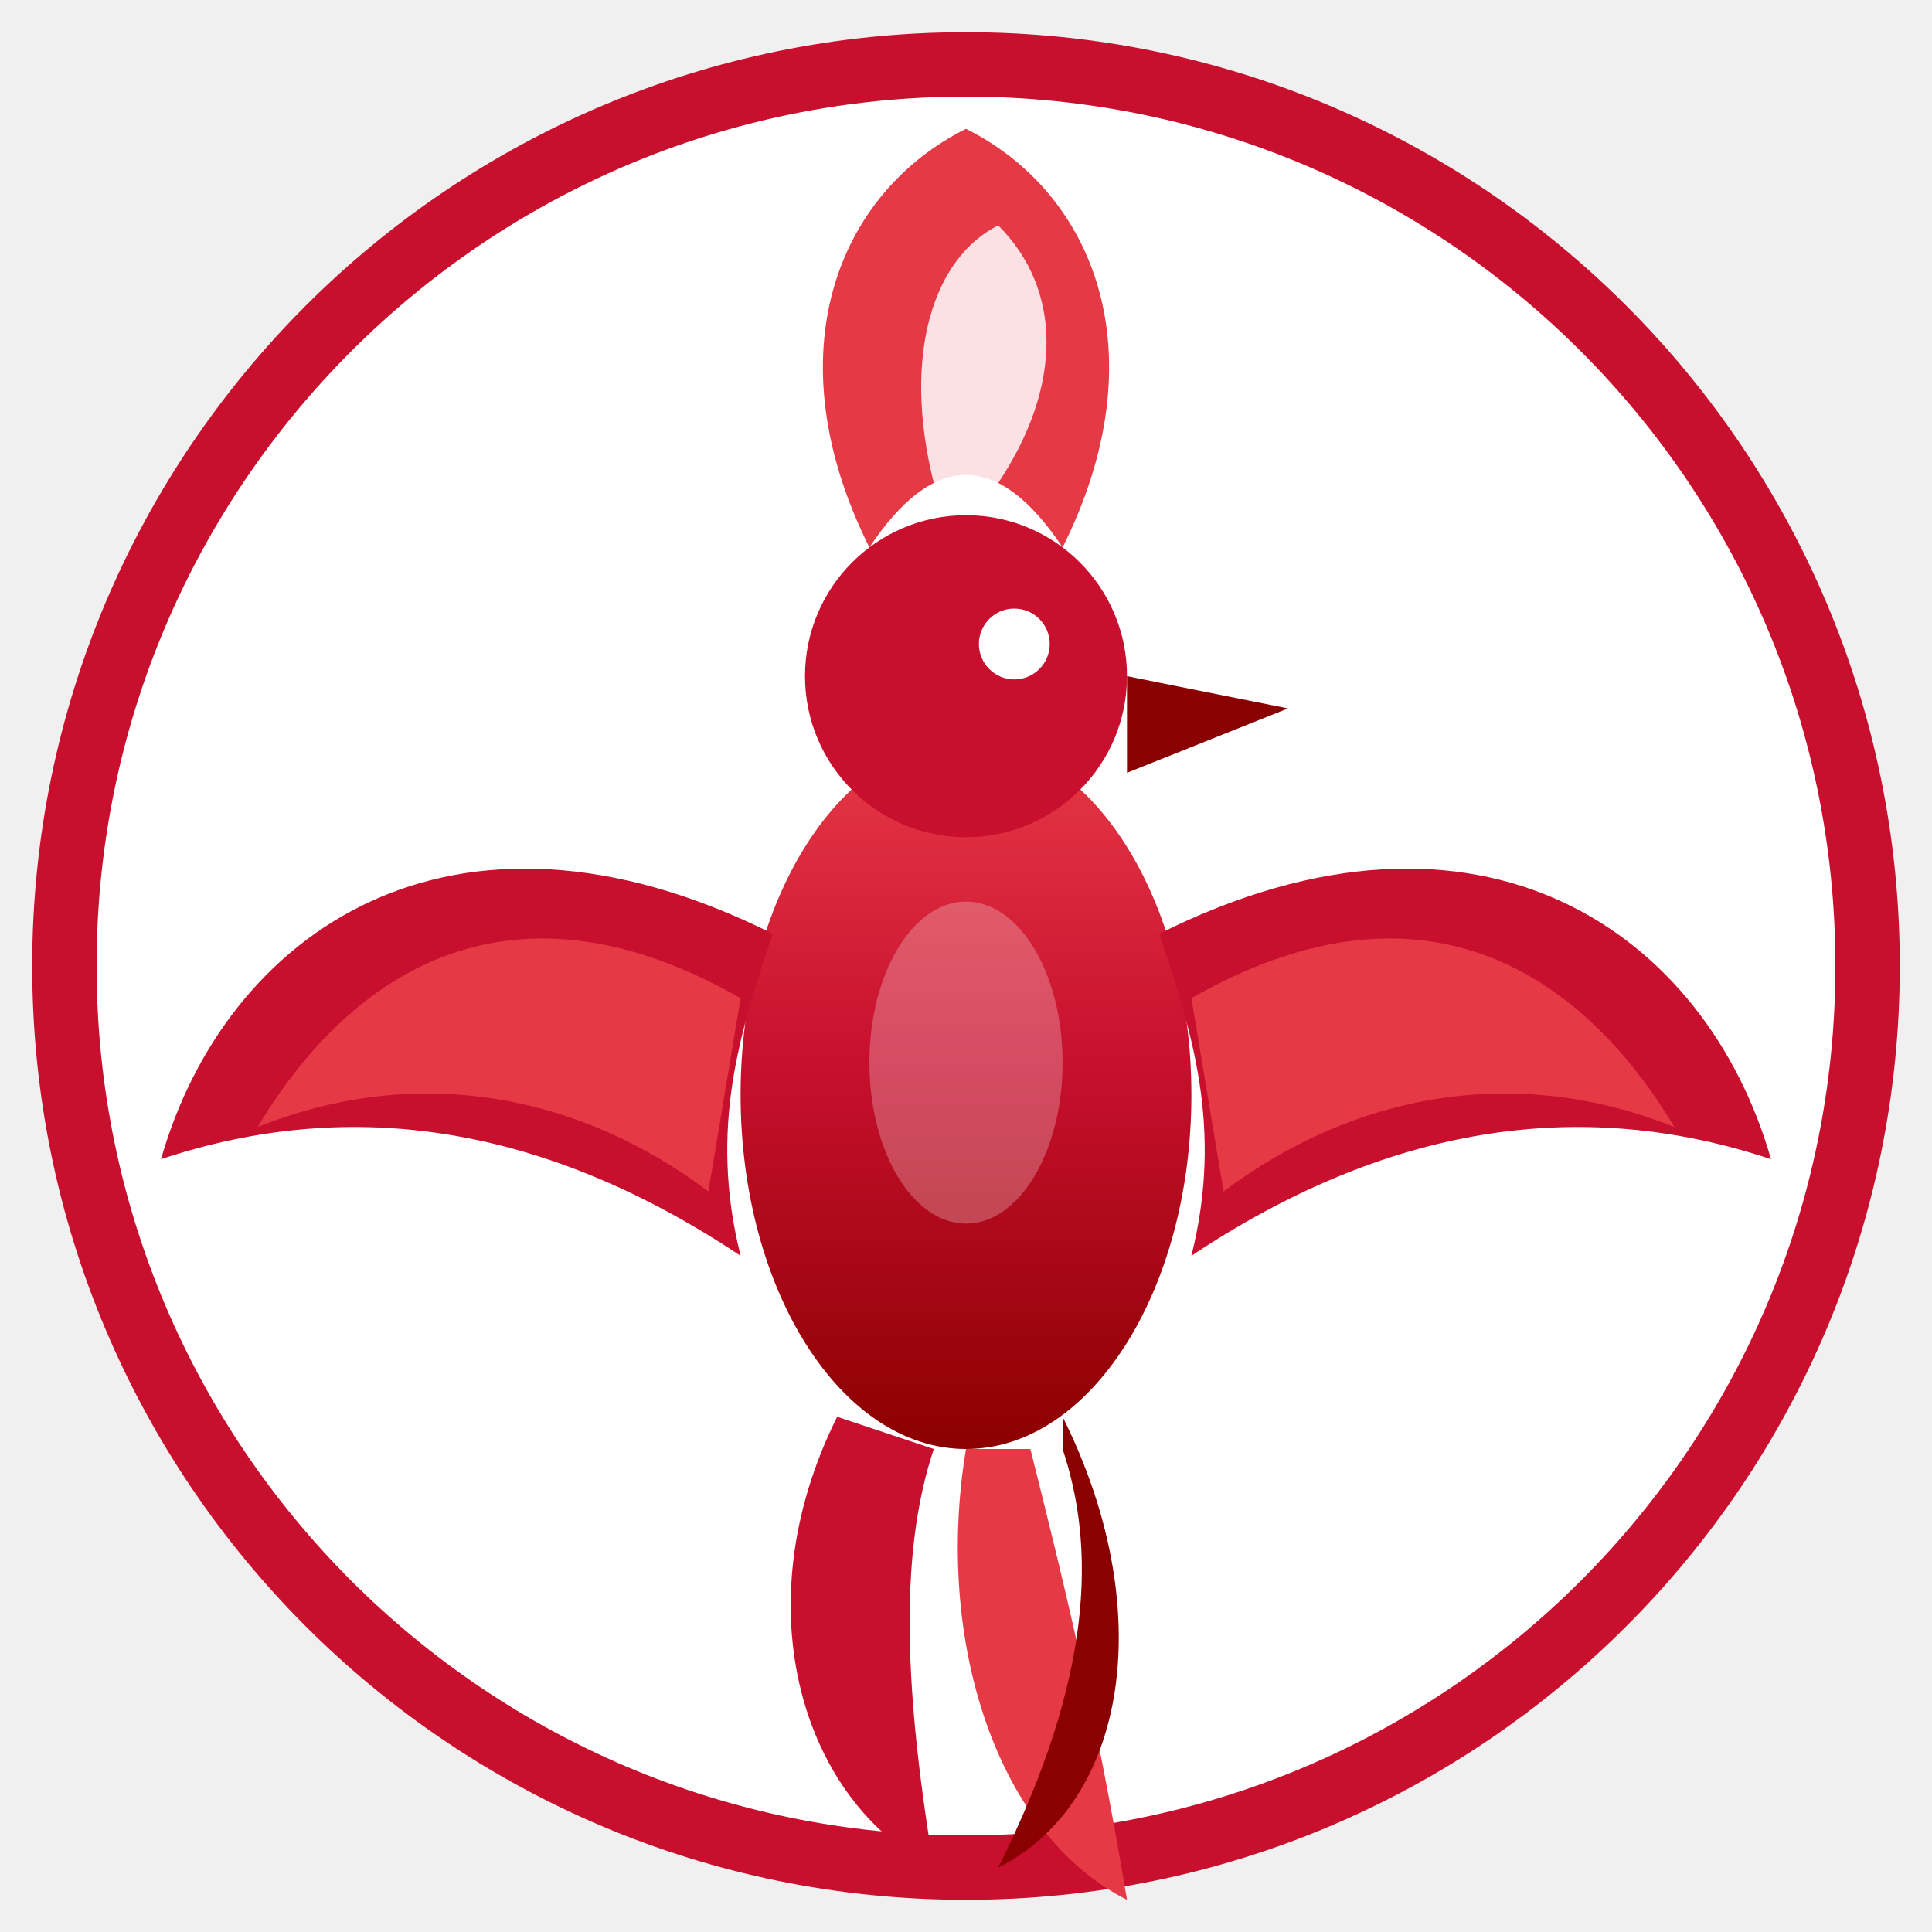
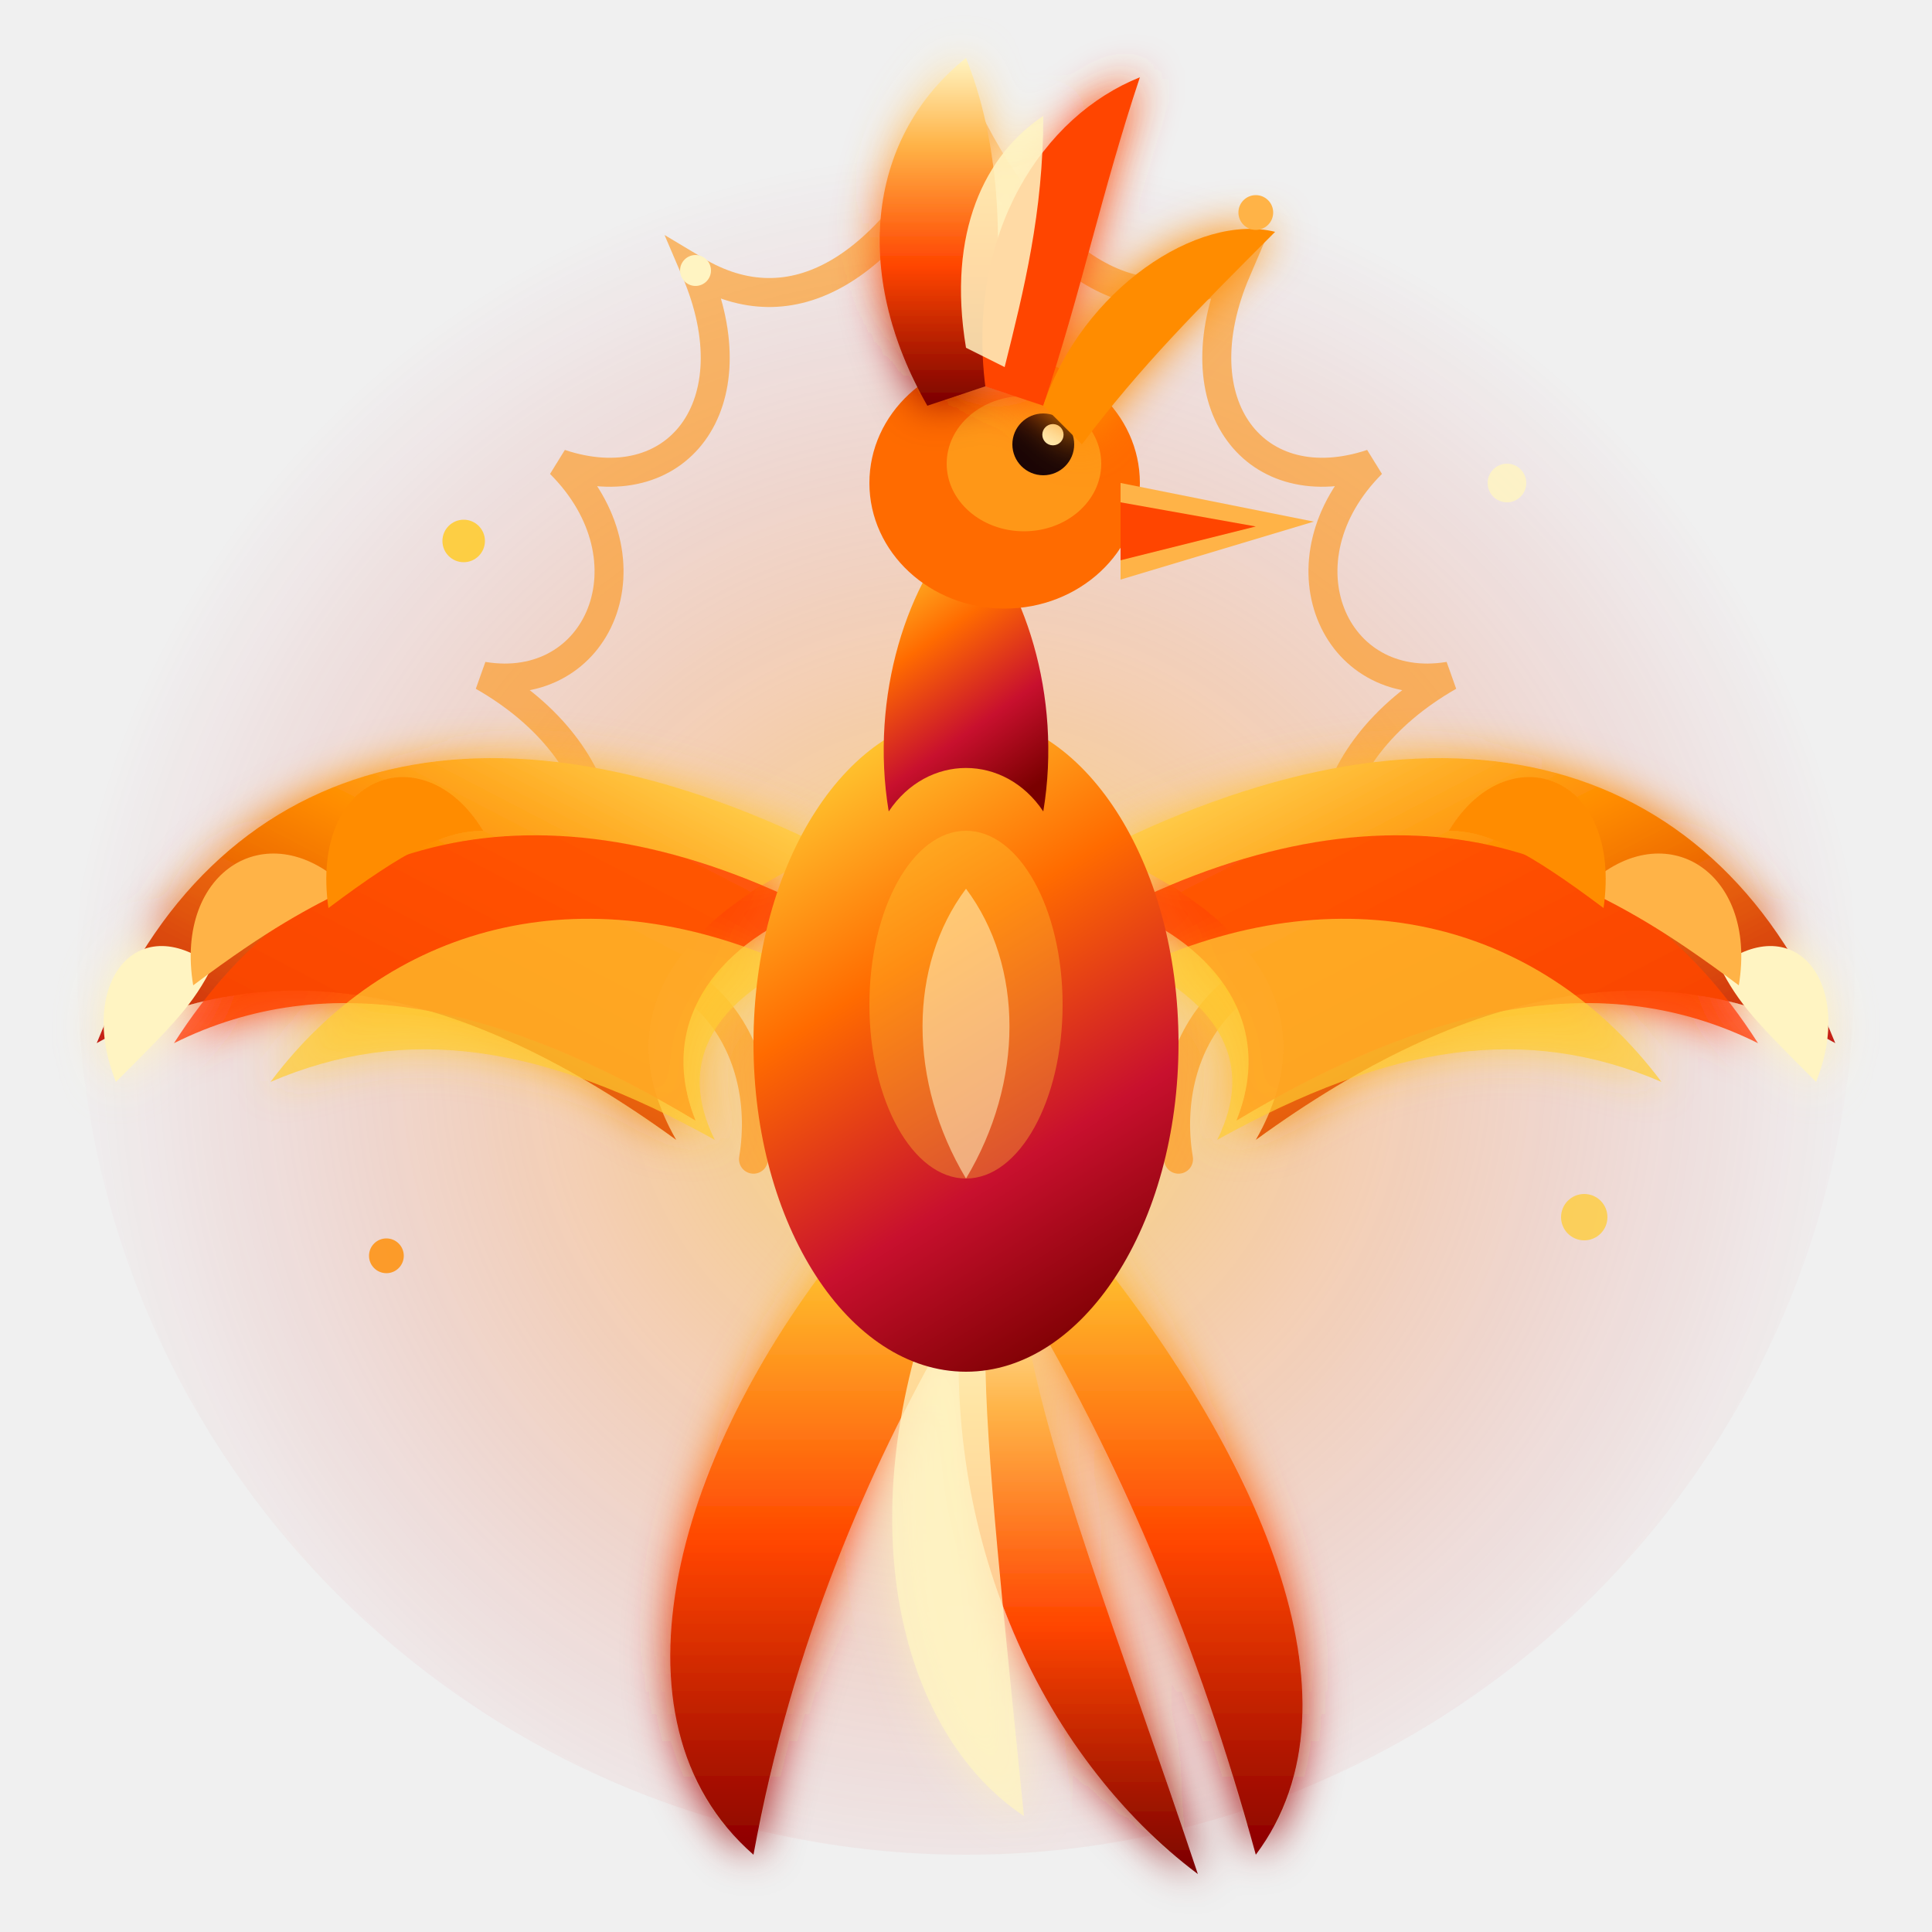
- <svg xmlns="http://www.w3.org/2000/svg" viewBox="0 0 120 120" role="img" aria-label="Phoenix mark">
+ <svg xmlns="http://www.w3.org/2000/svg" viewBox="0 0 200 200" role="img" aria-label="Fiery phoenix">
  <defs>
-     <linearGradient id="flame" x1="0%" y1="100%" x2="0%" y2="0%">
-       <stop offset="0%" stop-color="#8b0000" />
-       <stop offset="55%" stop-color="#c8102e" />
-       <stop offset="100%" stop-color="#e63946" />
+     <radialGradient id="glow" cx="50%" cy="55%" r="50%">
+       <stop offset="0%" stop-color="#ffd700" stop-opacity="0.55" />
+       <stop offset="45%" stop-color="#ff6b00" stop-opacity="0.25" />
+       <stop offset="100%" stop-color="#c8102e" stop-opacity="0" />
+     </radialGradient>
+     <linearGradient id="bodyGrad" x1="0.3" y1="0" x2="0.7" y2="1">
+       <stop offset="0%" stop-color="#ffcc33" />
+       <stop offset="35%" stop-color="#ff6b00" />
+       <stop offset="70%" stop-color="#c8102e" />
+       <stop offset="100%" stop-color="#7a0000" />
    </linearGradient>
+     <linearGradient id="wingL" x1="1" y1="0" x2="0" y2="1">
+       <stop offset="0%" stop-color="#ffe566" />
+       <stop offset="40%" stop-color="#ff8c00" />
+       <stop offset="100%" stop-color="#b3001b" />
+     </linearGradient>
+     <linearGradient id="wingR" x1="0" y1="0" x2="1" y2="1">
+       <stop offset="0%" stop-color="#ffe566" />
+       <stop offset="40%" stop-color="#ff8c00" />
+       <stop offset="100%" stop-color="#b3001b" />
+     </linearGradient>
+     <linearGradient id="flameUp" x1="0.5" y1="1" x2="0.5" y2="0">
+       <stop offset="0%" stop-color="#7a0000" />
+       <stop offset="40%" stop-color="#ff4500" />
+       <stop offset="75%" stop-color="#ffb347" />
+       <stop offset="100%" stop-color="#fff4c2" />
+     </linearGradient>
+     <linearGradient id="tailGrad" x1="0.5" y1="0" x2="0.5" y2="1">
+       <stop offset="0%" stop-color="#ffcc33" />
+       <stop offset="50%" stop-color="#ff4500" />
+       <stop offset="100%" stop-color="#8b0000" />
+     </linearGradient>
+     <filter id="softGlow" x="-30%" y="-30%" width="160%" height="160%">
+       <feGaussianBlur stdDeviation="2.2" result="b" />
+       <feMerge>
+         <feMergeNode in="b" />
+         <feMergeNode in="SourceGraphic" />
+       </feMerge>
+     </filter>
  </defs>
-   <circle cx="60" cy="60" r="56" fill="#ffffff" stroke="#c8102e" stroke-width="4" />
-   <ellipse cx="60" cy="68" rx="14" ry="22" fill="url(#flame)" />
-   <circle cx="60" cy="42" r="10" fill="#c8102e" />
-   <path d="M70 42 L80 44 L70 48 Z" fill="#8b0000" />
-   <circle cx="63" cy="40" r="2.2" fill="#ffffff" />
-   <path d="M54 34 C48 22, 52 12, 60 8 C68 12, 72 22, 66 34 C62 28, 58 28, 54 34 Z" fill="#e63946" />
-   <path d="M58 30 C56 22, 58 16, 62 14 C66 18, 66 24, 62 30 Z" fill="#ffffff" opacity="0.85" />
-   <path d="M48 58 C28 48, 14 58, 10 72 C22 68, 34 70, 46 78 C44 70, 46 64, 48 58 Z" fill="#c8102e" />
-   <path d="M46 62 C32 54, 22 60, 16 70 C26 66, 36 68, 44 74 Z" fill="#e63946" />
-   <path d="M72 58 C92 48, 106 58, 110 72 C98 68, 86 70, 74 78 C76 70, 74 64, 72 58 Z" fill="#c8102e" />
-   <path d="M74 62 C88 54, 98 60, 104 70 C94 66, 84 68, 76 74 Z" fill="#e63946" />
-   <path d="M52 88 C46 100, 50 112, 58 116 C56 104, 56 96, 58 90 Z" fill="#c8102e" />
-   <path d="M60 90 C58 102, 62 114, 70 118 C68 106, 66 98, 64 90 Z" fill="#e63946" />
-   <path d="M66 88 C72 100, 70 112, 62 116 C68 104, 68 96, 66 90 Z" fill="#8b0000" />
-   <ellipse cx="60" cy="66" rx="6" ry="10" fill="#ffffff" opacity="0.25" />
+   <circle cx="100" cy="100" r="92" fill="url(#glow)" />
+   <path d="M100 12 C108 28, 118 34, 128 28 C122 42, 130 52, 142 48 C132 58, 138 72, 150 70 C136 78, 134 92, 144 100 C128 96, 120 108, 122 120" fill="none" stroke="#ff8c00" stroke-width="3" stroke-linecap="round" opacity="0.55" />
+   <path d="M100 12 C92 28, 82 34, 72 28 C78 42, 70 52, 58 48 C68 58, 62 72, 50 70 C64 78, 66 92, 56 100 C72 96, 80 108, 78 120" fill="none" stroke="#ff8c00" stroke-width="3" stroke-linecap="round" opacity="0.55" />
+   <g filter="url(#softGlow)">
+     <path d="M88 128 C70 150, 62 178, 78 192 C82 170, 90 152, 98 138 Z" fill="url(#tailGrad)" />
+     <path d="M100 130 C96 158, 108 182, 124 194 C116 170, 108 150, 106 136 Z" fill="url(#flameUp)" />
+     <path d="M112 128 C130 150, 142 176, 130 192 C124 170, 116 152, 108 138 Z" fill="url(#tailGrad)" />
+     <path d="M96 136 C88 160, 94 180, 106 188 C104 168, 102 150, 102 140 Z" fill="#fff4c2" opacity="0.75" />
+   </g>
+   <g filter="url(#softGlow)">
+     <path d="M86 88 C50 70, 22 78, 10 108 C28 98, 48 102, 70 118 C62 104, 72 94, 86 88 Z" fill="url(#wingL)" />
+     <path d="M84 94 C56 80, 32 86, 18 108 C34 100, 52 104, 72 116 C68 106, 74 98, 84 94 Z" fill="#ff4500" opacity="0.85" />
+     <path d="M82 100 C60 90, 40 96, 28 112 C42 106, 56 108, 74 118 C70 110, 74 104, 82 100 Z" fill="#ffcc33" opacity="0.7" />
+     <path d="M22 100 C14 94, 8 102, 12 112 C18 106, 20 104, 22 100 Z" fill="#fff4c2" />
+     <path d="M36 92 C28 84, 18 90, 20 102 C28 96, 32 94, 36 92 Z" fill="#ffb347" />
+     <path d="M50 86 C44 76, 32 80, 34 94 C42 88, 46 86, 50 86 Z" fill="#ff8c00" />
+   </g>
+   <g filter="url(#softGlow)">
+     <path d="M114 88 C150 70, 178 78, 190 108 C172 98, 152 102, 130 118 C138 104, 128 94, 114 88 Z" fill="url(#wingR)" />
+     <path d="M116 94 C144 80, 168 86, 182 108 C166 100, 148 104, 128 116 C132 106, 126 98, 116 94 Z" fill="#ff4500" opacity="0.85" />
+     <path d="M118 100 C140 90, 160 96, 172 112 C158 106, 144 108, 126 118 C130 110, 126 104, 118 100 Z" fill="#ffcc33" opacity="0.7" />
+     <path d="M178 100 C186 94, 192 102, 188 112 C182 106, 180 104, 178 100 Z" fill="#fff4c2" />
+     <path d="M164 92 C172 84, 182 90, 180 102 C172 96, 168 94, 164 92 Z" fill="#ffb347" />
+     <path d="M150 86 C156 76, 168 80, 166 94 C158 88, 154 86, 150 86 Z" fill="#ff8c00" />
+   </g>
+   <ellipse cx="100" cy="108" rx="22" ry="34" fill="url(#bodyGrad)" />
+   <ellipse cx="100" cy="104" rx="10" ry="18" fill="#ffcc33" opacity="0.35" />
+   <path d="M100 92 C94 100, 94 112, 100 122 C106 112, 106 100, 100 92 Z" fill="#fff4c2" opacity="0.55" />
+   <path d="M92 84 C90 72, 94 60, 100 54 C106 60, 110 72, 108 84 C104 78, 96 78, 92 84 Z" fill="url(#bodyGrad)" />
+   <ellipse cx="104" cy="50" rx="14" ry="13" fill="#ff6b00" />
+   <ellipse cx="106" cy="48" rx="8" ry="7" fill="#ffcc33" opacity="0.45" />
+   <path d="M116 50 L136 54 L116 60 Z" fill="#ffb347" />
+   <path d="M116 52 L130 54.5 L116 58 Z" fill="#ff4500" />
+   <circle cx="108" cy="46" r="3.2" fill="#1a0505" />
+   <circle cx="109" cy="45" r="1.1" fill="#fff4c2" />
+   <g filter="url(#softGlow)">
+     <path d="M96 42 C88 28, 90 14, 100 6 C104 16, 104 28, 102 40 Z" fill="url(#flameUp)" />
+     <path d="M102 40 C100 24, 108 12, 118 8 C114 20, 112 30, 108 42 Z" fill="#ff4500" />
+     <path d="M108 42 C112 30, 124 22, 132 24 C124 32, 118 38, 112 46 Z" fill="#ff8c00" />
+     <path d="M100 36 C98 24, 102 16, 108 12 C108 22, 106 30, 104 38 Z" fill="#fff4c2" opacity="0.85" />
+   </g>
+   <circle cx="48" cy="56" r="2.2" fill="#ffcc33" opacity="0.9" />
+   <circle cx="156" cy="50" r="2" fill="#fff4c2" opacity="0.85" />
+   <circle cx="40" cy="130" r="1.8" fill="#ff8c00" opacity="0.8" />
+   <circle cx="164" cy="126" r="2.4" fill="#ffcc33" opacity="0.75" />
+   <circle cx="72" cy="28" r="1.6" fill="#fff4c2" />
+   <circle cx="130" cy="22" r="1.8" fill="#ffb347" />
</svg>
